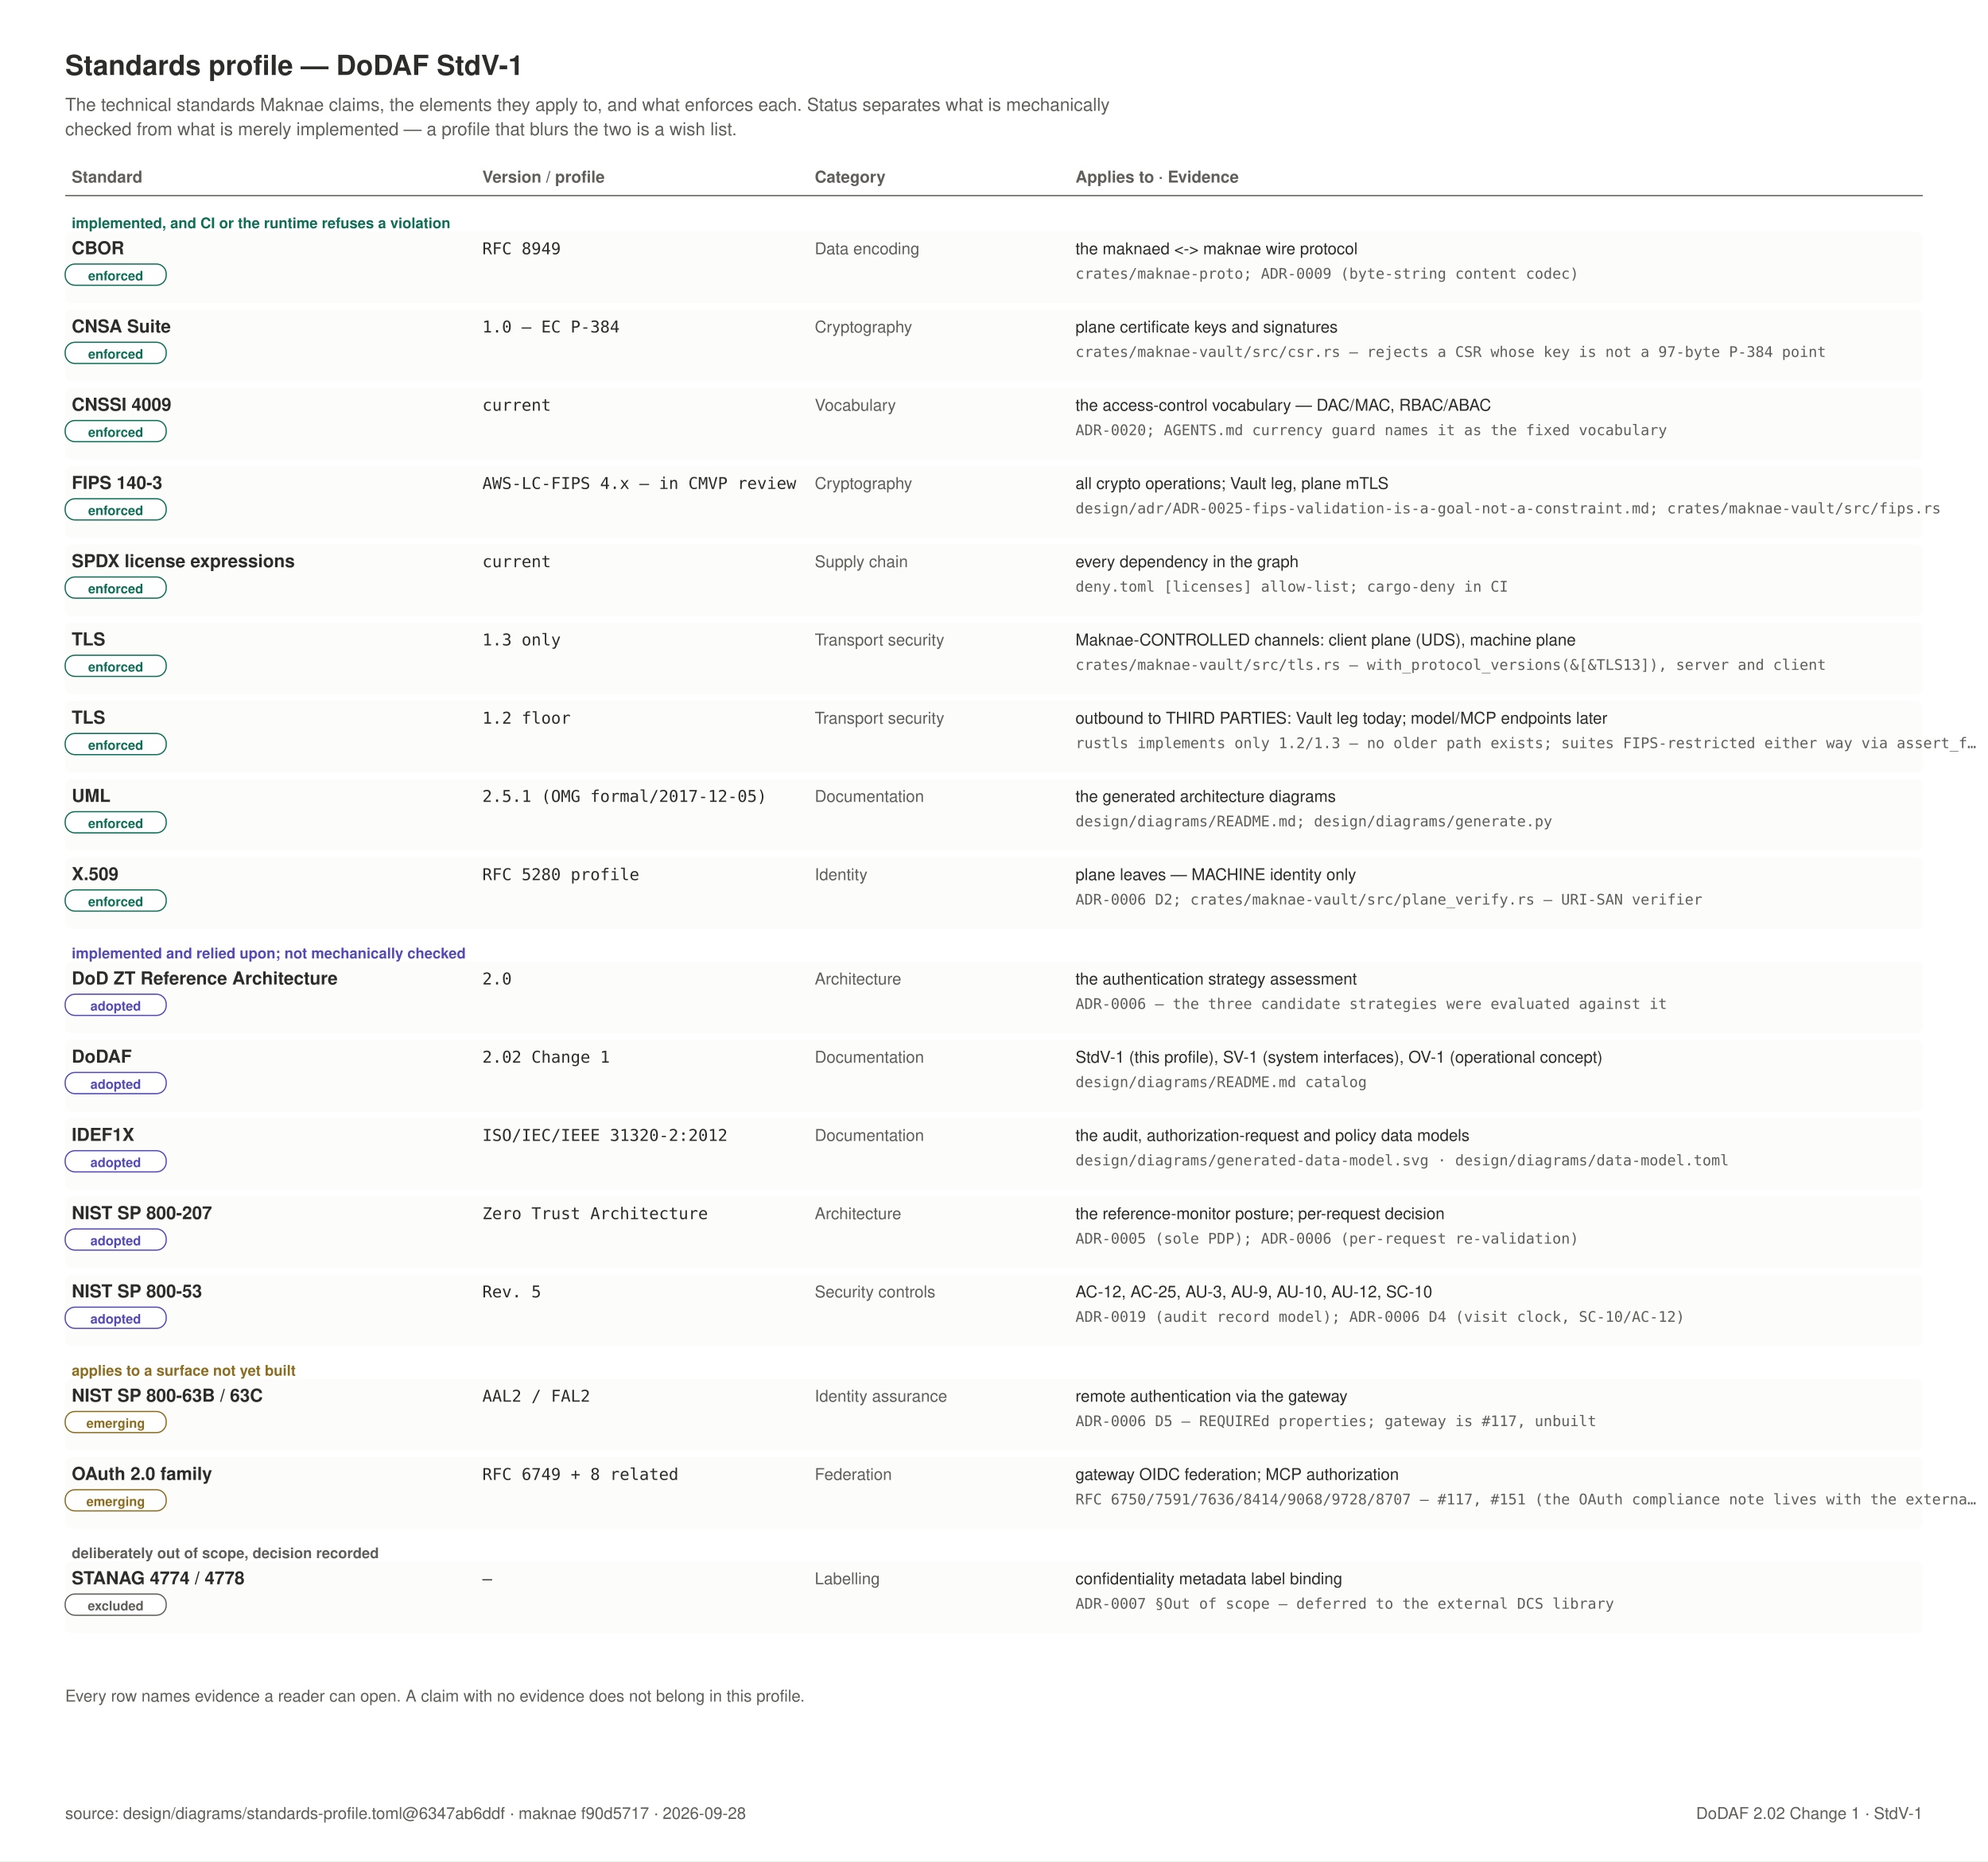
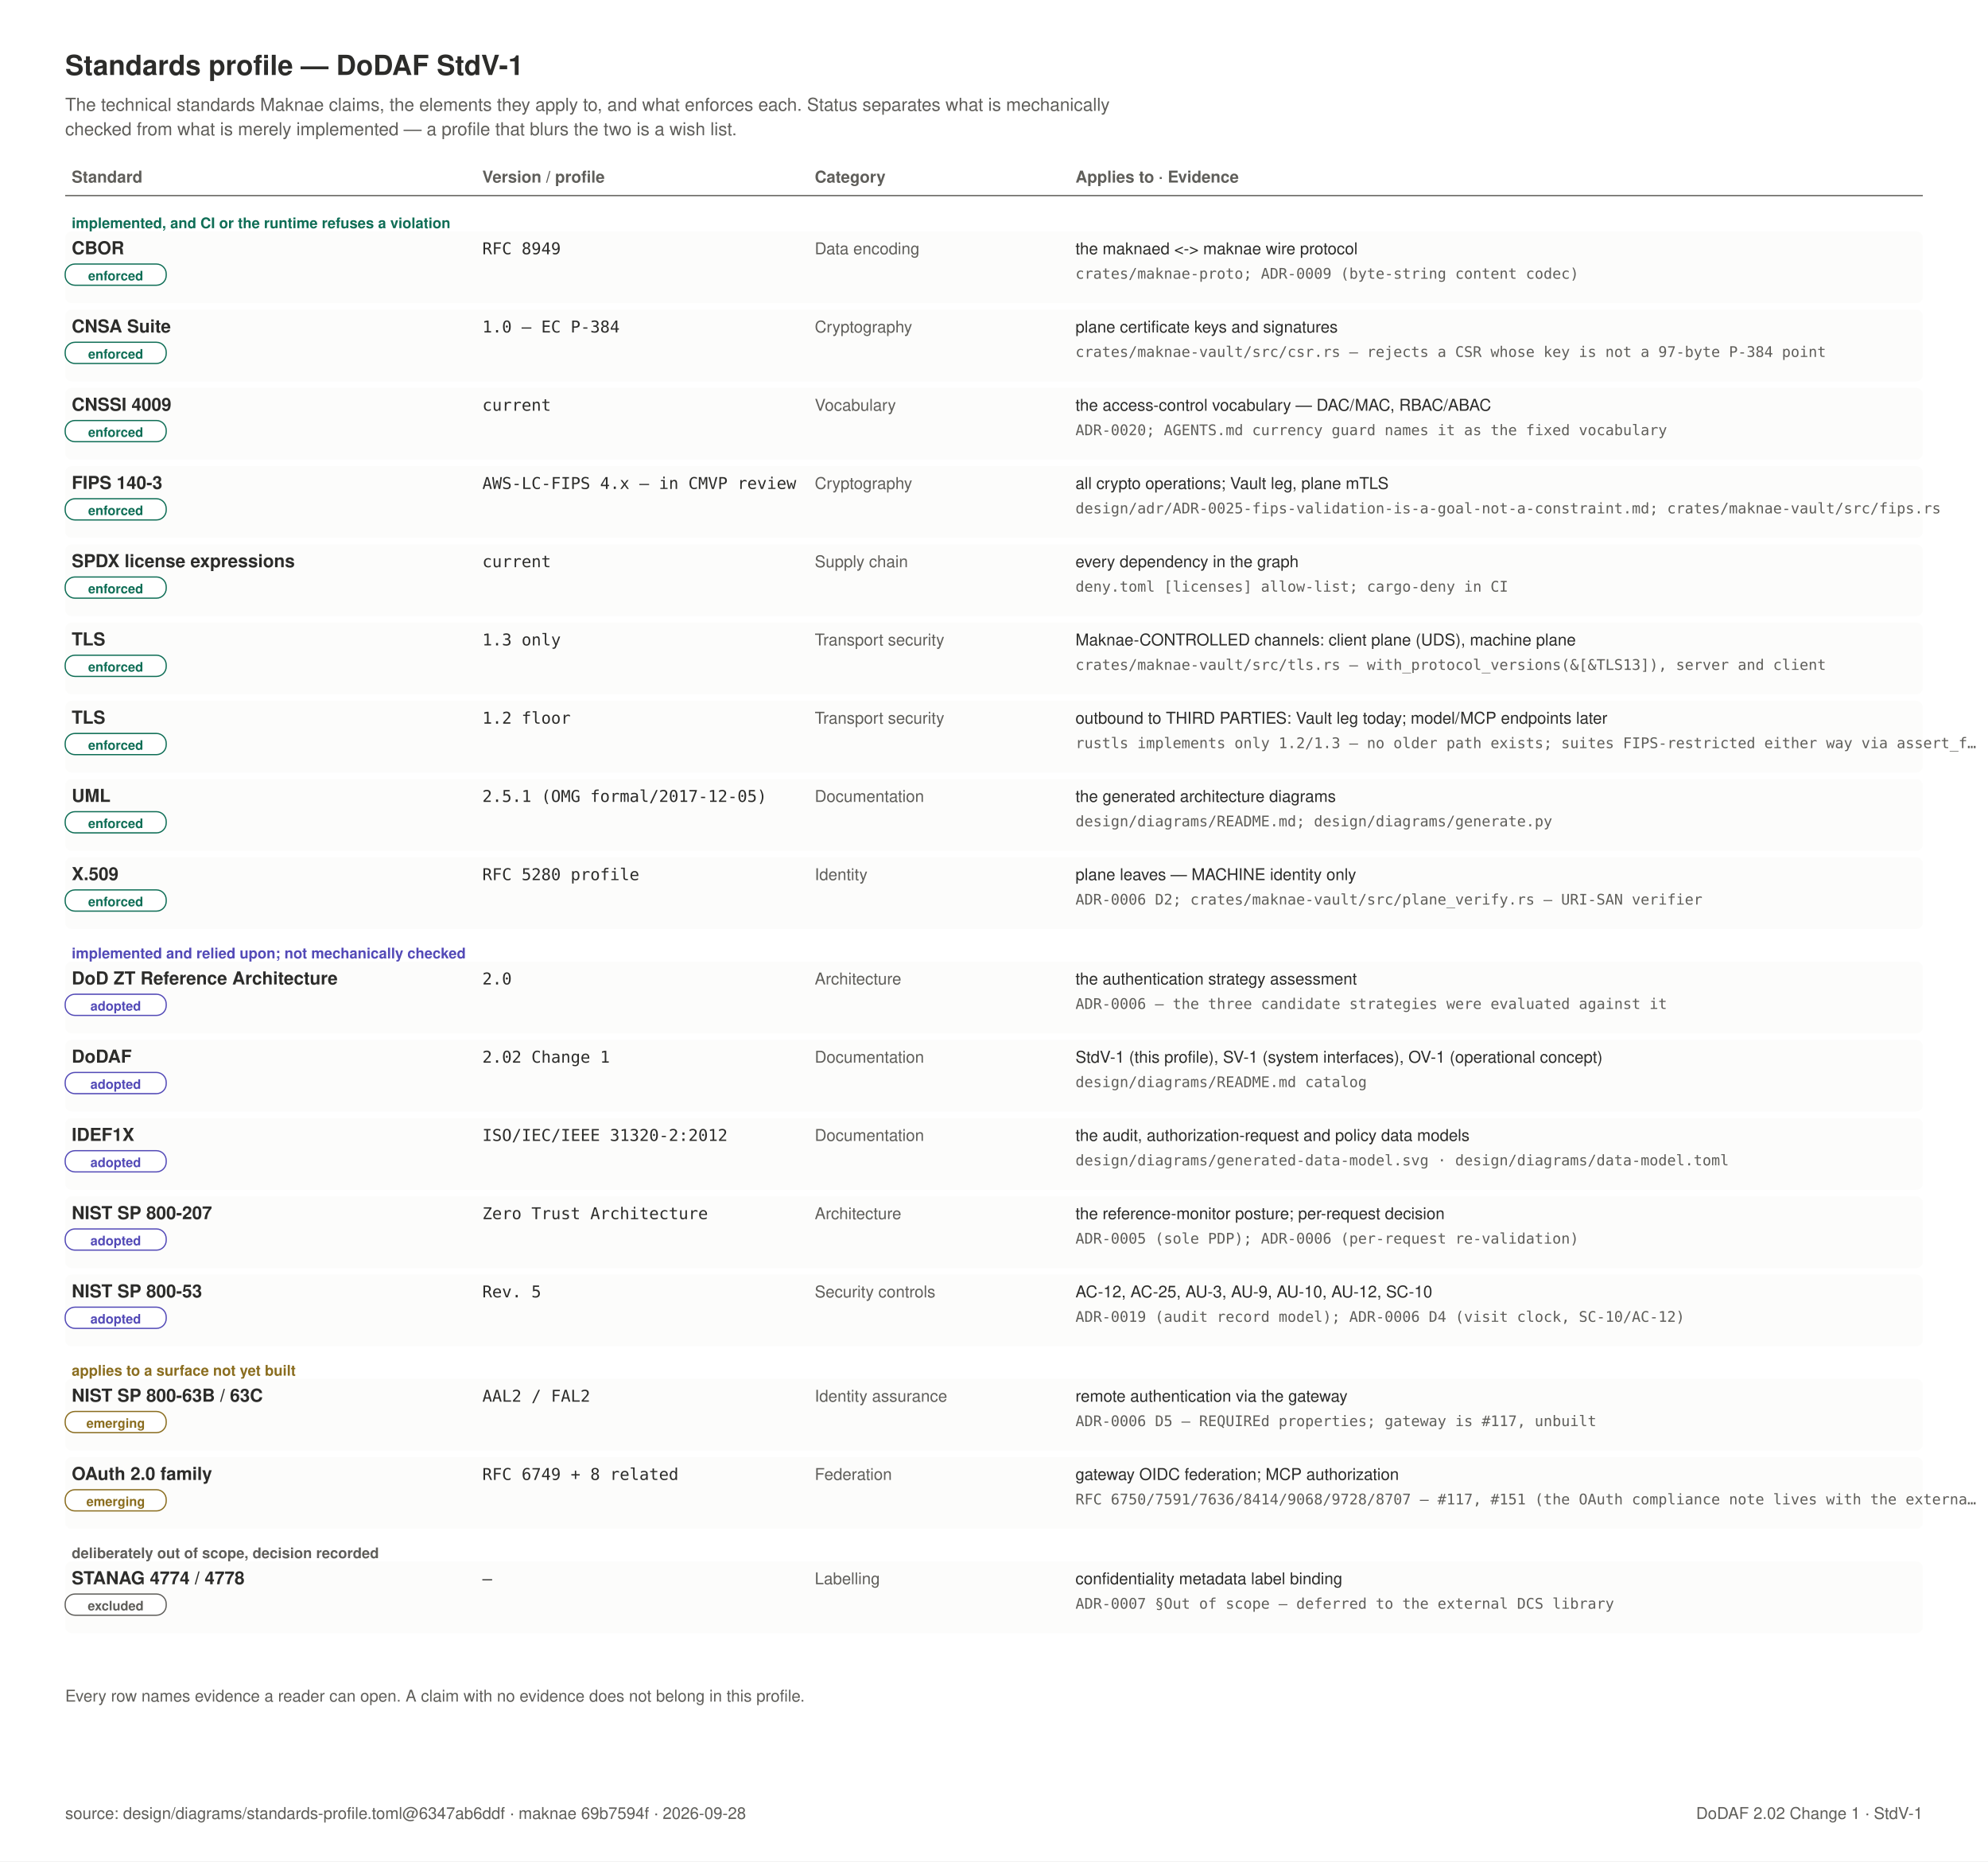
<svg xmlns="http://www.w3.org/2000/svg" width="1220" height="1142" viewBox="0 0 1220 1142" role="img">
  <rect x="0" y="0" width="1220" height="1142" fill="#FFFFFF" />
  <text x="40" y="46" text-anchor="start" font-family="Helvetica, Arial, sans-serif" font-size="17" font-weight="600" fill="#2C2C2A">Standards profile — DoDAF StdV-1</text>
  <text x="40" y="68" text-anchor="start" font-family="Helvetica, Arial, sans-serif" font-size="11" font-weight="400" fill="#5F5E5A">The technical standards Maknae claims, the elements they apply to, and what enforces each. Status separates what is mechanically</text>
  <text x="40" y="83" text-anchor="start" font-family="Helvetica, Arial, sans-serif" font-size="11" font-weight="400" fill="#5F5E5A">checked from what is merely implemented — a profile that blurs the two is a wish list.</text>
  <text x="44" y="112" text-anchor="start" font-family="Helvetica, Arial, sans-serif" font-size="10" font-weight="600" fill="#5F5E5A">Standard</text>
  <text x="296" y="112" text-anchor="start" font-family="Helvetica, Arial, sans-serif" font-size="10" font-weight="600" fill="#5F5E5A">Version / profile</text>
  <text x="500" y="112" text-anchor="start" font-family="Helvetica, Arial, sans-serif" font-size="10" font-weight="600" fill="#5F5E5A">Category</text>
  <text x="660" y="112" text-anchor="start" font-family="Helvetica, Arial, sans-serif" font-size="10" font-weight="600" fill="#5F5E5A">Applies to  ·  Evidence</text>
  <line x1="40" y1="120" x2="1180" y2="120" stroke="#5F5E5A" stroke-width="0.75" />
  <text x="44" y="140" text-anchor="start" font-family="Helvetica, Arial, sans-serif" font-size="9" font-weight="600" fill="#0F6E56">implemented, and CI or the runtime refuses a violation</text>
  <rect x="40" y="142" width="1140" height="44" rx="4" fill="#FCFCFB" stroke="none" stroke-width="0" />
  <text x="44" y="156" text-anchor="start" font-family="Helvetica, Arial, sans-serif" font-size="11" font-weight="600" fill="#2C2C2A">CBOR</text>
  <rect x="40" y="162" width="62" height="13" rx="6" fill="#FFFFFF" stroke="#0F6E56" stroke-width="0.75" />
  <text x="71" y="172" text-anchor="middle" font-family="Helvetica, Arial, sans-serif" font-size="8" font-weight="600" fill="#0F6E56">enforced</text>
  <text x="296" y="156" text-anchor="start" font-family="ui-monospace, SFMono-Regular, Menlo, monospace" font-size="10" font-weight="400" fill="#2C2C2A">RFC 8949</text>
  <text x="500" y="156" text-anchor="start" font-family="Helvetica, Arial, sans-serif" font-size="10" font-weight="400" fill="#5F5E5A">Data encoding</text>
  <text x="660" y="156" text-anchor="start" font-family="Helvetica, Arial, sans-serif" font-size="10" font-weight="400" fill="#2C2C2A">the maknaed &lt;-&gt; maknae wire protocol</text>
  <text x="660" y="171" text-anchor="start" font-family="ui-monospace, SFMono-Regular, Menlo, monospace" font-size="9" font-weight="400" fill="#5F5E5A">crates/maknae-proto; ADR-0009 (byte-string content codec)</text>
  <rect x="40" y="190" width="1140" height="44" rx="4" fill="#FCFCFB" stroke="none" stroke-width="0" />
  <text x="44" y="204" text-anchor="start" font-family="Helvetica, Arial, sans-serif" font-size="11" font-weight="600" fill="#2C2C2A">CNSA Suite</text>
  <rect x="40" y="210" width="62" height="13" rx="6" fill="#FFFFFF" stroke="#0F6E56" stroke-width="0.75" />
  <text x="71" y="220" text-anchor="middle" font-family="Helvetica, Arial, sans-serif" font-size="8" font-weight="600" fill="#0F6E56">enforced</text>
  <text x="296" y="204" text-anchor="start" font-family="ui-monospace, SFMono-Regular, Menlo, monospace" font-size="10" font-weight="400" fill="#2C2C2A">1.0 — EC P-384</text>
  <text x="500" y="204" text-anchor="start" font-family="Helvetica, Arial, sans-serif" font-size="10" font-weight="400" fill="#5F5E5A">Cryptography</text>
  <text x="660" y="204" text-anchor="start" font-family="Helvetica, Arial, sans-serif" font-size="10" font-weight="400" fill="#2C2C2A">plane certificate keys and signatures</text>
  <text x="660" y="219" text-anchor="start" font-family="ui-monospace, SFMono-Regular, Menlo, monospace" font-size="9" font-weight="400" fill="#5F5E5A">crates/maknae-vault/src/csr.rs — rejects a CSR whose key is not a 97-byte P-384 point</text>
  <rect x="40" y="238" width="1140" height="44" rx="4" fill="#FCFCFB" stroke="none" stroke-width="0" />
  <text x="44" y="252" text-anchor="start" font-family="Helvetica, Arial, sans-serif" font-size="11" font-weight="600" fill="#2C2C2A">CNSSI 4009</text>
  <rect x="40" y="258" width="62" height="13" rx="6" fill="#FFFFFF" stroke="#0F6E56" stroke-width="0.75" />
  <text x="71" y="268" text-anchor="middle" font-family="Helvetica, Arial, sans-serif" font-size="8" font-weight="600" fill="#0F6E56">enforced</text>
  <text x="296" y="252" text-anchor="start" font-family="ui-monospace, SFMono-Regular, Menlo, monospace" font-size="10" font-weight="400" fill="#2C2C2A">current</text>
  <text x="500" y="252" text-anchor="start" font-family="Helvetica, Arial, sans-serif" font-size="10" font-weight="400" fill="#5F5E5A">Vocabulary</text>
  <text x="660" y="252" text-anchor="start" font-family="Helvetica, Arial, sans-serif" font-size="10" font-weight="400" fill="#2C2C2A">the access-control vocabulary — DAC/MAC, RBAC/ABAC</text>
  <text x="660" y="267" text-anchor="start" font-family="ui-monospace, SFMono-Regular, Menlo, monospace" font-size="9" font-weight="400" fill="#5F5E5A">ADR-0020; AGENTS.md currency guard names it as the fixed vocabulary</text>
  <rect x="40" y="286" width="1140" height="44" rx="4" fill="#FCFCFB" stroke="none" stroke-width="0" />
  <text x="44" y="300" text-anchor="start" font-family="Helvetica, Arial, sans-serif" font-size="11" font-weight="600" fill="#2C2C2A">FIPS 140-3</text>
  <rect x="40" y="306" width="62" height="13" rx="6" fill="#FFFFFF" stroke="#0F6E56" stroke-width="0.75" />
  <text x="71" y="316" text-anchor="middle" font-family="Helvetica, Arial, sans-serif" font-size="8" font-weight="600" fill="#0F6E56">enforced</text>
  <text x="296" y="300" text-anchor="start" font-family="ui-monospace, SFMono-Regular, Menlo, monospace" font-size="10" font-weight="400" fill="#2C2C2A">AWS-LC-FIPS 4.x — in CMVP review</text>
  <text x="500" y="300" text-anchor="start" font-family="Helvetica, Arial, sans-serif" font-size="10" font-weight="400" fill="#5F5E5A">Cryptography</text>
  <text x="660" y="300" text-anchor="start" font-family="Helvetica, Arial, sans-serif" font-size="10" font-weight="400" fill="#2C2C2A">all crypto operations; Vault leg, plane mTLS</text>
  <text x="660" y="315" text-anchor="start" font-family="ui-monospace, SFMono-Regular, Menlo, monospace" font-size="9" font-weight="400" fill="#5F5E5A">design/adr/ADR-0025-fips-validation-is-a-goal-not-a-constraint.md; crates/maknae-vault/src/fips.rs</text>
  <rect x="40" y="334" width="1140" height="44" rx="4" fill="#FCFCFB" stroke="none" stroke-width="0" />
  <text x="44" y="348" text-anchor="start" font-family="Helvetica, Arial, sans-serif" font-size="11" font-weight="600" fill="#2C2C2A">SPDX license expressions</text>
  <rect x="40" y="354" width="62" height="13" rx="6" fill="#FFFFFF" stroke="#0F6E56" stroke-width="0.75" />
  <text x="71" y="364" text-anchor="middle" font-family="Helvetica, Arial, sans-serif" font-size="8" font-weight="600" fill="#0F6E56">enforced</text>
  <text x="296" y="348" text-anchor="start" font-family="ui-monospace, SFMono-Regular, Menlo, monospace" font-size="10" font-weight="400" fill="#2C2C2A">current</text>
  <text x="500" y="348" text-anchor="start" font-family="Helvetica, Arial, sans-serif" font-size="10" font-weight="400" fill="#5F5E5A">Supply chain</text>
  <text x="660" y="348" text-anchor="start" font-family="Helvetica, Arial, sans-serif" font-size="10" font-weight="400" fill="#2C2C2A">every dependency in the graph</text>
  <text x="660" y="363" text-anchor="start" font-family="ui-monospace, SFMono-Regular, Menlo, monospace" font-size="9" font-weight="400" fill="#5F5E5A">deny.toml [licenses] allow-list; cargo-deny in CI</text>
  <rect x="40" y="382" width="1140" height="44" rx="4" fill="#FCFCFB" stroke="none" stroke-width="0" />
  <text x="44" y="396" text-anchor="start" font-family="Helvetica, Arial, sans-serif" font-size="11" font-weight="600" fill="#2C2C2A">TLS</text>
  <rect x="40" y="402" width="62" height="13" rx="6" fill="#FFFFFF" stroke="#0F6E56" stroke-width="0.75" />
  <text x="71" y="412" text-anchor="middle" font-family="Helvetica, Arial, sans-serif" font-size="8" font-weight="600" fill="#0F6E56">enforced</text>
  <text x="296" y="396" text-anchor="start" font-family="ui-monospace, SFMono-Regular, Menlo, monospace" font-size="10" font-weight="400" fill="#2C2C2A">1.3 only</text>
  <text x="500" y="396" text-anchor="start" font-family="Helvetica, Arial, sans-serif" font-size="10" font-weight="400" fill="#5F5E5A">Transport security</text>
  <text x="660" y="396" text-anchor="start" font-family="Helvetica, Arial, sans-serif" font-size="10" font-weight="400" fill="#2C2C2A">Maknae-CONTROLLED channels: client plane (UDS), machine plane</text>
  <text x="660" y="411" text-anchor="start" font-family="ui-monospace, SFMono-Regular, Menlo, monospace" font-size="9" font-weight="400" fill="#5F5E5A">crates/maknae-vault/src/tls.rs — with_protocol_versions(&amp;[&amp;TLS13]), server and client</text>
  <rect x="40" y="430" width="1140" height="44" rx="4" fill="#FCFCFB" stroke="none" stroke-width="0" />
  <text x="44" y="444" text-anchor="start" font-family="Helvetica, Arial, sans-serif" font-size="11" font-weight="600" fill="#2C2C2A">TLS</text>
  <rect x="40" y="450" width="62" height="13" rx="6" fill="#FFFFFF" stroke="#0F6E56" stroke-width="0.75" />
  <text x="71" y="460" text-anchor="middle" font-family="Helvetica, Arial, sans-serif" font-size="8" font-weight="600" fill="#0F6E56">enforced</text>
  <text x="296" y="444" text-anchor="start" font-family="ui-monospace, SFMono-Regular, Menlo, monospace" font-size="10" font-weight="400" fill="#2C2C2A">1.2 floor</text>
  <text x="500" y="444" text-anchor="start" font-family="Helvetica, Arial, sans-serif" font-size="10" font-weight="400" fill="#5F5E5A">Transport security</text>
  <text x="660" y="444" text-anchor="start" font-family="Helvetica, Arial, sans-serif" font-size="10" font-weight="400" fill="#2C2C2A">outbound to THIRD PARTIES: Vault leg today; model/MCP endpoints later</text>
  <text x="660" y="459" text-anchor="start" font-family="ui-monospace, SFMono-Regular, Menlo, monospace" font-size="9" font-weight="400" fill="#5F5E5A">rustls implements only 1.2/1.3 — no older path exists; suites FIPS-restricted either way via assert_f…</text>
  <rect x="40" y="478" width="1140" height="44" rx="4" fill="#FCFCFB" stroke="none" stroke-width="0" />
  <text x="44" y="492" text-anchor="start" font-family="Helvetica, Arial, sans-serif" font-size="11" font-weight="600" fill="#2C2C2A">UML</text>
  <rect x="40" y="498" width="62" height="13" rx="6" fill="#FFFFFF" stroke="#0F6E56" stroke-width="0.75" />
  <text x="71" y="508" text-anchor="middle" font-family="Helvetica, Arial, sans-serif" font-size="8" font-weight="600" fill="#0F6E56">enforced</text>
  <text x="296" y="492" text-anchor="start" font-family="ui-monospace, SFMono-Regular, Menlo, monospace" font-size="10" font-weight="400" fill="#2C2C2A">2.5.1 (OMG formal/2017-12-05)</text>
  <text x="500" y="492" text-anchor="start" font-family="Helvetica, Arial, sans-serif" font-size="10" font-weight="400" fill="#5F5E5A">Documentation</text>
  <text x="660" y="492" text-anchor="start" font-family="Helvetica, Arial, sans-serif" font-size="10" font-weight="400" fill="#2C2C2A">the generated architecture diagrams</text>
  <text x="660" y="507" text-anchor="start" font-family="ui-monospace, SFMono-Regular, Menlo, monospace" font-size="9" font-weight="400" fill="#5F5E5A">design/diagrams/README.md; design/diagrams/generate.py</text>
  <rect x="40" y="526" width="1140" height="44" rx="4" fill="#FCFCFB" stroke="none" stroke-width="0" />
  <text x="44" y="540" text-anchor="start" font-family="Helvetica, Arial, sans-serif" font-size="11" font-weight="600" fill="#2C2C2A">X.509</text>
  <rect x="40" y="546" width="62" height="13" rx="6" fill="#FFFFFF" stroke="#0F6E56" stroke-width="0.75" />
  <text x="71" y="556" text-anchor="middle" font-family="Helvetica, Arial, sans-serif" font-size="8" font-weight="600" fill="#0F6E56">enforced</text>
  <text x="296" y="540" text-anchor="start" font-family="ui-monospace, SFMono-Regular, Menlo, monospace" font-size="10" font-weight="400" fill="#2C2C2A">RFC 5280 profile</text>
  <text x="500" y="540" text-anchor="start" font-family="Helvetica, Arial, sans-serif" font-size="10" font-weight="400" fill="#5F5E5A">Identity</text>
  <text x="660" y="540" text-anchor="start" font-family="Helvetica, Arial, sans-serif" font-size="10" font-weight="400" fill="#2C2C2A">plane leaves — MACHINE identity only</text>
  <text x="660" y="555" text-anchor="start" font-family="ui-monospace, SFMono-Regular, Menlo, monospace" font-size="9" font-weight="400" fill="#5F5E5A">ADR-0006 D2; crates/maknae-vault/src/plane_verify.rs — URI-SAN verifier</text>
  <text x="44" y="588" text-anchor="start" font-family="Helvetica, Arial, sans-serif" font-size="9" font-weight="600" fill="#534AB7">implemented and relied upon; not mechanically checked</text>
  <rect x="40" y="590" width="1140" height="44" rx="4" fill="#FCFCFB" stroke="none" stroke-width="0" />
  <text x="44" y="604" text-anchor="start" font-family="Helvetica, Arial, sans-serif" font-size="11" font-weight="600" fill="#2C2C2A">DoD ZT Reference Architecture</text>
  <rect x="40" y="610" width="62" height="13" rx="6" fill="#FFFFFF" stroke="#534AB7" stroke-width="0.75" />
  <text x="71" y="620" text-anchor="middle" font-family="Helvetica, Arial, sans-serif" font-size="8" font-weight="600" fill="#534AB7">adopted</text>
  <text x="296" y="604" text-anchor="start" font-family="ui-monospace, SFMono-Regular, Menlo, monospace" font-size="10" font-weight="400" fill="#2C2C2A">2.0</text>
  <text x="500" y="604" text-anchor="start" font-family="Helvetica, Arial, sans-serif" font-size="10" font-weight="400" fill="#5F5E5A">Architecture</text>
  <text x="660" y="604" text-anchor="start" font-family="Helvetica, Arial, sans-serif" font-size="10" font-weight="400" fill="#2C2C2A">the authentication strategy assessment</text>
  <text x="660" y="619" text-anchor="start" font-family="ui-monospace, SFMono-Regular, Menlo, monospace" font-size="9" font-weight="400" fill="#5F5E5A">ADR-0006 — the three candidate strategies were evaluated against it</text>
  <rect x="40" y="638" width="1140" height="44" rx="4" fill="#FCFCFB" stroke="none" stroke-width="0" />
  <text x="44" y="652" text-anchor="start" font-family="Helvetica, Arial, sans-serif" font-size="11" font-weight="600" fill="#2C2C2A">DoDAF</text>
  <rect x="40" y="658" width="62" height="13" rx="6" fill="#FFFFFF" stroke="#534AB7" stroke-width="0.75" />
  <text x="71" y="668" text-anchor="middle" font-family="Helvetica, Arial, sans-serif" font-size="8" font-weight="600" fill="#534AB7">adopted</text>
  <text x="296" y="652" text-anchor="start" font-family="ui-monospace, SFMono-Regular, Menlo, monospace" font-size="10" font-weight="400" fill="#2C2C2A">2.02 Change 1</text>
  <text x="500" y="652" text-anchor="start" font-family="Helvetica, Arial, sans-serif" font-size="10" font-weight="400" fill="#5F5E5A">Documentation</text>
  <text x="660" y="652" text-anchor="start" font-family="Helvetica, Arial, sans-serif" font-size="10" font-weight="400" fill="#2C2C2A">StdV-1 (this profile), SV-1 (system interfaces), OV-1 (operational concept)</text>
  <text x="660" y="667" text-anchor="start" font-family="ui-monospace, SFMono-Regular, Menlo, monospace" font-size="9" font-weight="400" fill="#5F5E5A">design/diagrams/README.md catalog</text>
  <rect x="40" y="686" width="1140" height="44" rx="4" fill="#FCFCFB" stroke="none" stroke-width="0" />
  <text x="44" y="700" text-anchor="start" font-family="Helvetica, Arial, sans-serif" font-size="11" font-weight="600" fill="#2C2C2A">IDEF1X</text>
  <rect x="40" y="706" width="62" height="13" rx="6" fill="#FFFFFF" stroke="#534AB7" stroke-width="0.75" />
  <text x="71" y="716" text-anchor="middle" font-family="Helvetica, Arial, sans-serif" font-size="8" font-weight="600" fill="#534AB7">adopted</text>
  <text x="296" y="700" text-anchor="start" font-family="ui-monospace, SFMono-Regular, Menlo, monospace" font-size="10" font-weight="400" fill="#2C2C2A">ISO/IEC/IEEE 31320-2:2012</text>
  <text x="500" y="700" text-anchor="start" font-family="Helvetica, Arial, sans-serif" font-size="10" font-weight="400" fill="#5F5E5A">Documentation</text>
  <text x="660" y="700" text-anchor="start" font-family="Helvetica, Arial, sans-serif" font-size="10" font-weight="400" fill="#2C2C2A">the audit, authorization-request and policy data models</text>
  <text x="660" y="715" text-anchor="start" font-family="ui-monospace, SFMono-Regular, Menlo, monospace" font-size="9" font-weight="400" fill="#5F5E5A">design/diagrams/generated-data-model.svg · design/diagrams/data-model.toml</text>
  <rect x="40" y="734" width="1140" height="44" rx="4" fill="#FCFCFB" stroke="none" stroke-width="0" />
  <text x="44" y="748" text-anchor="start" font-family="Helvetica, Arial, sans-serif" font-size="11" font-weight="600" fill="#2C2C2A">NIST SP 800-207</text>
  <rect x="40" y="754" width="62" height="13" rx="6" fill="#FFFFFF" stroke="#534AB7" stroke-width="0.75" />
  <text x="71" y="764" text-anchor="middle" font-family="Helvetica, Arial, sans-serif" font-size="8" font-weight="600" fill="#534AB7">adopted</text>
  <text x="296" y="748" text-anchor="start" font-family="ui-monospace, SFMono-Regular, Menlo, monospace" font-size="10" font-weight="400" fill="#2C2C2A">Zero Trust Architecture</text>
  <text x="500" y="748" text-anchor="start" font-family="Helvetica, Arial, sans-serif" font-size="10" font-weight="400" fill="#5F5E5A">Architecture</text>
  <text x="660" y="748" text-anchor="start" font-family="Helvetica, Arial, sans-serif" font-size="10" font-weight="400" fill="#2C2C2A">the reference-monitor posture; per-request decision</text>
  <text x="660" y="763" text-anchor="start" font-family="ui-monospace, SFMono-Regular, Menlo, monospace" font-size="9" font-weight="400" fill="#5F5E5A">ADR-0005 (sole PDP); ADR-0006 (per-request re-validation)</text>
  <rect x="40" y="782" width="1140" height="44" rx="4" fill="#FCFCFB" stroke="none" stroke-width="0" />
  <text x="44" y="796" text-anchor="start" font-family="Helvetica, Arial, sans-serif" font-size="11" font-weight="600" fill="#2C2C2A">NIST SP 800-53</text>
  <rect x="40" y="802" width="62" height="13" rx="6" fill="#FFFFFF" stroke="#534AB7" stroke-width="0.75" />
  <text x="71" y="812" text-anchor="middle" font-family="Helvetica, Arial, sans-serif" font-size="8" font-weight="600" fill="#534AB7">adopted</text>
  <text x="296" y="796" text-anchor="start" font-family="ui-monospace, SFMono-Regular, Menlo, monospace" font-size="10" font-weight="400" fill="#2C2C2A">Rev. 5</text>
  <text x="500" y="796" text-anchor="start" font-family="Helvetica, Arial, sans-serif" font-size="10" font-weight="400" fill="#5F5E5A">Security controls</text>
  <text x="660" y="796" text-anchor="start" font-family="Helvetica, Arial, sans-serif" font-size="10" font-weight="400" fill="#2C2C2A">AC-12, AC-25, AU-3, AU-9, AU-10, AU-12, SC-10</text>
  <text x="660" y="811" text-anchor="start" font-family="ui-monospace, SFMono-Regular, Menlo, monospace" font-size="9" font-weight="400" fill="#5F5E5A">ADR-0019 (audit record model); ADR-0006 D4 (visit clock, SC-10/AC-12)</text>
  <text x="44" y="844" text-anchor="start" font-family="Helvetica, Arial, sans-serif" font-size="9" font-weight="600" fill="#8A6D1F">applies to a surface not yet built</text>
  <rect x="40" y="846" width="1140" height="44" rx="4" fill="#FCFCFB" stroke="none" stroke-width="0" />
  <text x="44" y="860" text-anchor="start" font-family="Helvetica, Arial, sans-serif" font-size="11" font-weight="600" fill="#2C2C2A">NIST SP 800-63B / 63C</text>
  <rect x="40" y="866" width="62" height="13" rx="6" fill="#FFFFFF" stroke="#8A6D1F" stroke-width="0.75" />
  <text x="71" y="876" text-anchor="middle" font-family="Helvetica, Arial, sans-serif" font-size="8" font-weight="600" fill="#8A6D1F">emerging</text>
  <text x="296" y="860" text-anchor="start" font-family="ui-monospace, SFMono-Regular, Menlo, monospace" font-size="10" font-weight="400" fill="#2C2C2A">AAL2 / FAL2</text>
  <text x="500" y="860" text-anchor="start" font-family="Helvetica, Arial, sans-serif" font-size="10" font-weight="400" fill="#5F5E5A">Identity assurance</text>
  <text x="660" y="860" text-anchor="start" font-family="Helvetica, Arial, sans-serif" font-size="10" font-weight="400" fill="#2C2C2A">remote authentication via the gateway</text>
  <text x="660" y="875" text-anchor="start" font-family="ui-monospace, SFMono-Regular, Menlo, monospace" font-size="9" font-weight="400" fill="#5F5E5A">ADR-0006 D5 — REQUIREd properties; gateway is #117, unbuilt</text>
  <rect x="40" y="894" width="1140" height="44" rx="4" fill="#FCFCFB" stroke="none" stroke-width="0" />
  <text x="44" y="908" text-anchor="start" font-family="Helvetica, Arial, sans-serif" font-size="11" font-weight="600" fill="#2C2C2A">OAuth 2.0 family</text>
  <rect x="40" y="914" width="62" height="13" rx="6" fill="#FFFFFF" stroke="#8A6D1F" stroke-width="0.75" />
  <text x="71" y="924" text-anchor="middle" font-family="Helvetica, Arial, sans-serif" font-size="8" font-weight="600" fill="#8A6D1F">emerging</text>
  <text x="296" y="908" text-anchor="start" font-family="ui-monospace, SFMono-Regular, Menlo, monospace" font-size="10" font-weight="400" fill="#2C2C2A">RFC 6749 + 8 related</text>
  <text x="500" y="908" text-anchor="start" font-family="Helvetica, Arial, sans-serif" font-size="10" font-weight="400" fill="#5F5E5A">Federation</text>
  <text x="660" y="908" text-anchor="start" font-family="Helvetica, Arial, sans-serif" font-size="10" font-weight="400" fill="#2C2C2A">gateway OIDC federation; MCP authorization</text>
  <text x="660" y="923" text-anchor="start" font-family="ui-monospace, SFMono-Regular, Menlo, monospace" font-size="9" font-weight="400" fill="#5F5E5A">RFC 6750/7591/7636/8414/9068/9728/8707 — #117, #151 (the OAuth compliance note lives with the externa…</text>
  <text x="44" y="956" text-anchor="start" font-family="Helvetica, Arial, sans-serif" font-size="9" font-weight="600" fill="#5F5E5A">deliberately out of scope, decision recorded</text>
  <rect x="40" y="958" width="1140" height="44" rx="4" fill="#FCFCFB" stroke="none" stroke-width="0" />
  <text x="44" y="972" text-anchor="start" font-family="Helvetica, Arial, sans-serif" font-size="11" font-weight="600" fill="#2C2C2A">STANAG 4774 / 4778</text>
  <rect x="40" y="978" width="62" height="13" rx="6" fill="#FFFFFF" stroke="#5F5E5A" stroke-width="0.75" />
  <text x="71" y="988" text-anchor="middle" font-family="Helvetica, Arial, sans-serif" font-size="8" font-weight="600" fill="#5F5E5A">excluded</text>
  <text x="296" y="972" text-anchor="start" font-family="ui-monospace, SFMono-Regular, Menlo, monospace" font-size="10" font-weight="400" fill="#2C2C2A">—</text>
  <text x="500" y="972" text-anchor="start" font-family="Helvetica, Arial, sans-serif" font-size="10" font-weight="400" fill="#5F5E5A">Labelling</text>
  <text x="660" y="972" text-anchor="start" font-family="Helvetica, Arial, sans-serif" font-size="10" font-weight="400" fill="#2C2C2A">confidentiality metadata label binding</text>
  <text x="660" y="987" text-anchor="start" font-family="ui-monospace, SFMono-Regular, Menlo, monospace" font-size="9" font-weight="400" fill="#5F5E5A">ADR-0007 §Out of scope — deferred to the external DCS library</text>
  <text x="40" y="1044" text-anchor="start" font-family="Helvetica, Arial, sans-serif" font-size="10" font-weight="400" fill="#5F5E5A">Every row names evidence a reader can open. A claim with no evidence does not belong in this profile.</text>
-   <text x="40" y="1116" text-anchor="start" font-family="Helvetica, Arial, sans-serif" font-size="10" font-weight="400" fill="#5F5E5A">source: design/diagrams/standards-profile.toml@6347ab6ddf · maknae f90d5717 · 2026-09-28</text>
+   <text x="40" y="1116" text-anchor="start" font-family="Helvetica, Arial, sans-serif" font-size="10" font-weight="400" fill="#5F5E5A">source: design/diagrams/standards-profile.toml@6347ab6ddf · maknae 69b7594f · 2026-09-28</text>
  <text x="1180" y="1116" text-anchor="end" font-family="Helvetica, Arial, sans-serif" font-size="10" font-weight="400" fill="#5F5E5A">DoDAF 2.02 Change 1 · StdV-1</text>
</svg>
